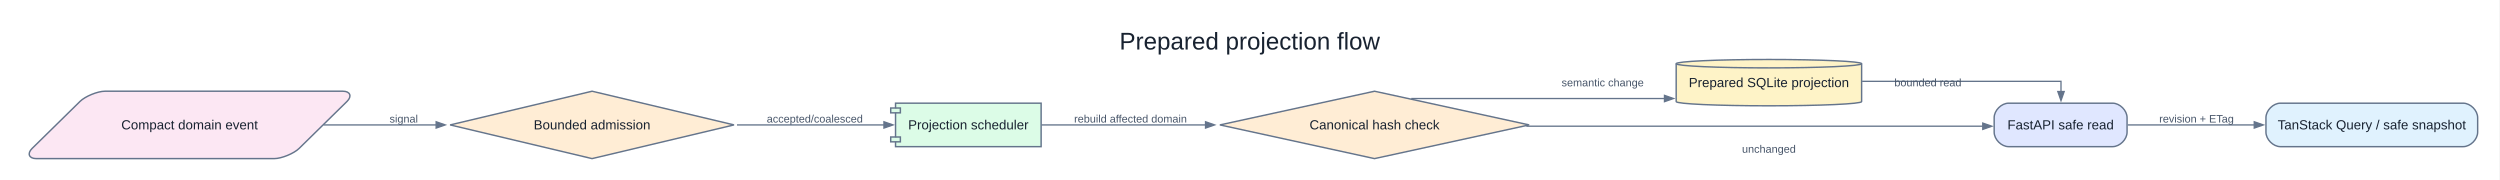
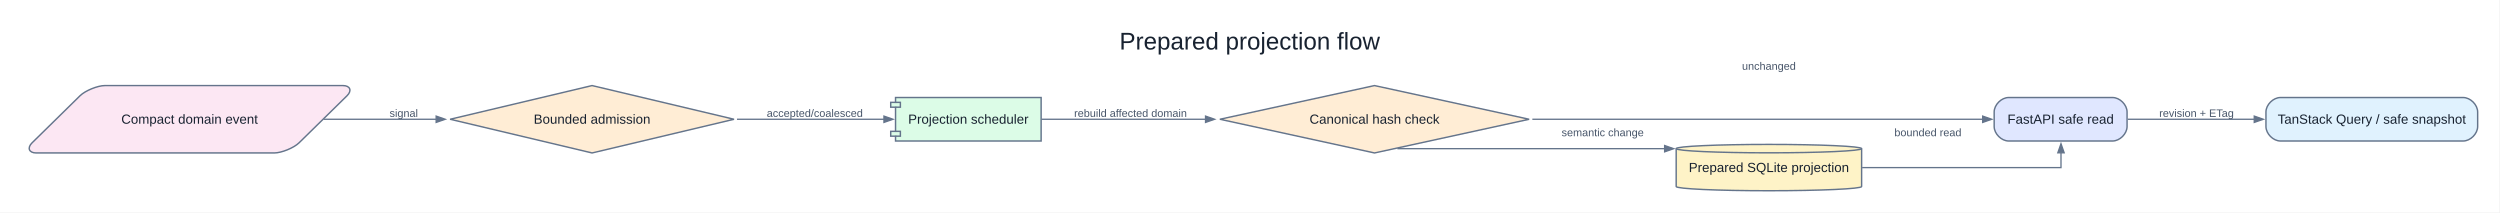
- <svg xmlns="http://www.w3.org/2000/svg" xmlns:xlink="http://www.w3.org/1999/xlink" id="pocketlab-projection-flow-light" role="img" aria-labelledby="pocketlab-projection-flow-light-title pocketlab-projection-flow-light-desc" width="2070pt" height="149pt" viewBox="0.00 0.00 2070.00 149.00">
-   <g id="graph0" class="graph" transform="scale(1 1) rotate(0) translate(18 131.33)">
-     <polygon fill="#ffffff" stroke="none" points="-18,18 -18,-131.33 2051.5,-131.33 2051.5,18 -18,18" />
-     <text xml:space="preserve" text-anchor="middle" x="1016.75" y="-90.33" font-family="Arial" font-size="20.00" fill="#182230">Prepared projection flow</text>
+ <svg xmlns="http://www.w3.org/2000/svg" xmlns:xlink="http://www.w3.org/1999/xlink" id="pocketlab-projection-flow-light" role="img" aria-labelledby="pocketlab-projection-flow-light-title pocketlab-projection-flow-light-desc" width="2070pt" height="176pt" viewBox="0.00 0.00 2070.00 176.00">
+   <g id="graph0" class="graph" transform="scale(1 1) rotate(0) translate(18 157.93)">
+     <polygon fill="#ffffff" stroke="none" points="-18,18 -18,-157.93 2051.5,-157.93 2051.5,18 -18,18" />
+     <text xml:space="preserve" text-anchor="middle" x="1016.75" y="-116.93" font-family="Arial" font-size="20.00" fill="#182230">Prepared projection flow</text>
+     <g id="edge1" class="edge">
+       <g id="a_edge1">
+         <a xlink:title="accepted/coalesced">
+           <path fill="none" stroke="#64748b" stroke-width="1.1" d="M592.23,-59.18C592.23,-59.18 713.91,-59.18 713.91,-59.18" />
+           <polygon fill="#64748b" stroke="#64748b" stroke-width="1.1" points="713.91,-61.81 721.41,-59.18 713.91,-56.56 713.91,-61.81" />
+         </a>
+       </g>
+       <text xml:space="preserve" text-anchor="middle" x="656.64" y="-61.13" font-family="Arial" font-size="9.00" fill="#475569">accepted/coalesced</text>
+     </g>
+     <g id="edge2" class="edge">
+       <g id="a_edge2">
+         <a xlink:title="revision + ETag">
+           <path fill="none" stroke="#64748b" stroke-width="1.1" d="M1743.79,-59.18C1743.79,-59.18 1848.52,-59.18 1848.52,-59.18" />
+           <polygon fill="#64748b" stroke="#64748b" stroke-width="1.1" points="1848.52,-61.81 1856.02,-59.18 1848.52,-56.56 1848.52,-61.81" />
+         </a>
+       </g>
+       <text xml:space="preserve" text-anchor="middle" x="1800.71" y="-61.13" font-family="Arial" font-size="9.00" fill="#475569">revision + ETag</text>
+     </g>
+     <g id="edge3" class="edge">
+       <g id="a_edge3">
+         <a xlink:title="unchanged">
+           <path fill="none" stroke="#64748b" stroke-width="1.1" d="M1250.78,-59.18C1250.78,-59.18 1623.66,-59.18 1623.66,-59.18" />
+           <polygon fill="#64748b" stroke="#64748b" stroke-width="1.1" points="1623.66,-61.81 1631.16,-59.18 1623.66,-56.56 1623.66,-61.81" />
+         </a>
+       </g>
+       <text xml:space="preserve" text-anchor="middle" x="1446.65" y="-100.13" font-family="Arial" font-size="9.00" fill="#475569">unchanged</text>
+     </g>
+     <g id="edge4" class="edge">
+       <g id="a_edge4">
+         <a xlink:title="semantic change">
+           <path fill="none" stroke="#64748b" stroke-width="1.1" d="M1139.06,-34.82C1139.06,-34.82 1360.31,-34.82 1360.31,-34.82" />
+           <polygon fill="#64748b" stroke="#64748b" stroke-width="1.1" points="1360.31,-37.45 1367.81,-34.82 1360.31,-32.2 1360.31,-37.45" />
+         </a>
+       </g>
+       <text xml:space="preserve" text-anchor="middle" x="1309.01" y="-45.13" font-family="Arial" font-size="9.00" fill="#475569">semantic change</text>
+     </g>
+     <g id="edge5" class="edge">
+       <g id="a_edge5">
+         <a xlink:title="signal">
+           <path fill="none" stroke="#64748b" stroke-width="1.1" d="M249.94,-59.18C249.94,-59.18 343.13,-59.18 343.13,-59.18" />
+           <polygon fill="#64748b" stroke="#64748b" stroke-width="1.1" points="343.13,-61.81 350.63,-59.18 343.13,-56.56 343.13,-61.81" />
+         </a>
+       </g>
+       <text xml:space="preserve" text-anchor="middle" x="316.31" y="-61.13" font-family="Arial" font-size="9.00" fill="#475569">signal</text>
+     </g>
+     <g id="edge6" class="edge">
+       <g id="a_edge6">
+         <a xlink:title="bounded read">
+           <path fill="none" stroke="#64748b" stroke-width="1.1" d="M1523.84,-19.18C1594.62,-19.18 1688.5,-19.18 1688.5,-19.18 1688.5,-19.18 1688.5,-31.42 1688.5,-31.42" />
+           <polygon fill="#64748b" stroke="#64748b" stroke-width="1.1" points="1685.88,-31.42 1688.5,-38.92 1691.13,-31.42 1685.88,-31.42" />
+         </a>
+       </g>
+       <text xml:space="preserve" text-anchor="middle" x="1578.3" y="-45.13" font-family="Arial" font-size="9.00" fill="#475569">bounded read</text>
+     </g>
+     <g id="edge7" class="edge">
+       <g id="a_edge7">
+         <a xlink:title="rebuild affected domain">
+           <path fill="none" stroke="#64748b" stroke-width="1.1" d="M844.3,-59.18C844.3,-59.18 980.18,-59.18 980.18,-59.18" />
+           <polygon fill="#64748b" stroke="#64748b" stroke-width="1.1" points="980.18,-61.81 987.68,-59.18 980.18,-56.56 980.18,-61.81" />
+         </a>
+       </g>
+       <text xml:space="preserve" text-anchor="middle" x="918.05" y="-61.13" font-family="Arial" font-size="9.00" fill="#475569">rebuild affected domain</text>
+     </g>
    <g id="node1" class="node">
      <g id="a_node1">
-         <a xlink:href="../../generated/development/lite-events/" xlink:title="Compact domain event. Canonical events are admitted through bounded schedulers and promoted atomically to prepared SQLite reads." target="_top">
-           <path fill="#fce7f3" stroke="#64748b" stroke-width="1.2" d="M265.93,-55.8C265.93,-55.8 68.87,-55.8 68.87,-55.8 62.87,-55.8 52.59,-51.6 48.3,-47.4 48.3,-47.4 8.57,-8.4 8.57,-8.4 4.28,-4.2 6,0 12,0 12,0 209.06,0 209.06,0 215.06,0 225.35,-4.2 229.63,-8.4 229.63,-8.4 269.37,-47.4 269.37,-47.4 273.65,-51.6 271.93,-55.8 265.93,-55.8" />
-           <text xml:space="preserve" text-anchor="middle" x="138.97" y="-24.2" font-family="Arial" font-size="11.00" fill="#182230">Compact domain event</text>
+         <a xlink:href="../../generated/development/projection-catalog/" xlink:title="Bounded admission. Canonical events are admitted through bounded schedulers and promoted atomically to prepared SQLite reads." target="_top">
+           <polygon fill="#ffedd5" stroke="#64748b" stroke-width="1.2" points="472.22,-87.08 354.68,-59.18 472.22,-31.28 589.76,-59.18 472.22,-87.08" />
+           <text xml:space="preserve" text-anchor="middle" x="472.22" y="-55.48" font-family="Arial" font-size="11.00" fill="#182230">Bounded admission</text>
        </a>
      </g>
    </g>
    <g id="node2" class="node">
      <g id="a_node2">
-         <a xlink:href="../../generated/development/projection-catalog/" xlink:title="Bounded admission. Canonical events are admitted through bounded schedulers and promoted atomically to prepared SQLite reads." target="_top">
-           <polygon fill="#ffedd5" stroke="#64748b" stroke-width="1.2" points="472.22,-55.8 354.68,-27.9 472.22,0 589.76,-27.9 472.22,-55.8" />
-           <text xml:space="preserve" text-anchor="middle" x="472.22" y="-24.2" font-family="Arial" font-size="11.00" fill="#182230">Bounded admission</text>
+         <a xlink:href="../../reference/api/lite-api/" xlink:title="FastAPI safe read. Canonical events are admitted through bounded schedulers and promoted atomically to prepared SQLite reads." target="_top">
+           <path fill="#e0e7ff" stroke="#64748b" stroke-width="1.2" d="M1731.21,-77.18C1731.21,-77.18 1645.17,-77.18 1645.17,-77.18 1639.17,-77.18 1633.17,-71.18 1633.17,-65.18 1633.17,-65.18 1633.17,-53.18 1633.17,-53.18 1633.17,-47.18 1639.17,-41.18 1645.17,-41.18 1645.17,-41.18 1731.21,-41.18 1731.21,-41.18 1737.21,-41.18 1743.21,-47.18 1743.21,-53.18 1743.21,-53.18 1743.21,-65.18 1743.21,-65.18 1743.21,-71.18 1737.21,-77.18 1731.21,-77.18" />
+           <text xml:space="preserve" text-anchor="middle" x="1688.19" y="-55.48" font-family="Arial" font-size="11.00" fill="#182230">FastAPI safe read</text>
        </a>
      </g>
    </g>
-     <g id="edge1" class="edge">
-       <g id="a_edge1">
-         <a xlink:title="signal">
-           <path fill="none" stroke="#64748b" stroke-width="1.1" d="M249.94,-27.9C249.94,-27.9 343.13,-27.9 343.13,-27.9" />
-           <polygon fill="#64748b" stroke="#64748b" stroke-width="1.1" points="343.13,-30.53 350.63,-27.9 343.13,-25.28 343.13,-30.53" />
-         </a>
-       </g>
-       <text xml:space="preserve" text-anchor="middle" x="316.31" y="-29.85" font-family="Arial" font-size="9.00" fill="#475569">signal</text>
-     </g>
    <g id="node3" class="node">
      <g id="a_node3">
-         <a xlink:href="../../generated/development/projection-catalog/" xlink:title="Projection scheduler. Canonical events are admitted through bounded schedulers and promoted atomically to prepared SQLite reads." target="_top">
-           <polygon fill="#dcfce7" stroke="#64748b" stroke-width="1.2" points="844.05,-45.9 723.51,-45.9 723.51,-41.9 719.51,-41.9 719.51,-37.9 723.51,-37.9 723.51,-17.9 719.51,-17.9 719.51,-13.9 723.51,-13.9 723.51,-9.9 844.05,-9.9 844.05,-45.9" />
-           <polyline fill="none" stroke="#64748b" stroke-width="1.2" points="723.51,-41.9 727.51,-41.9 727.51,-37.9 723.51,-37.9" />
-           <polyline fill="none" stroke="#64748b" stroke-width="1.2" points="723.51,-17.9 727.51,-17.9 727.51,-13.9 723.51,-13.9" />
-           <text xml:space="preserve" text-anchor="middle" x="783.78" y="-24.2" font-family="Arial" font-size="11.00" fill="#182230">Projection scheduler</text>
+         <a xlink:href="../../generated/development/projection-catalog/" xlink:title="Canonical hash check. Canonical events are admitted through bounded schedulers and promoted atomically to prepared SQLite reads." target="_top">
+           <polygon fill="#ffedd5" stroke="#64748b" stroke-width="1.2" points="1120.09,-87.08 992.05,-59.18 1120.09,-31.28 1248.13,-59.18 1120.09,-87.08" />
+           <text xml:space="preserve" text-anchor="middle" x="1120.09" y="-55.48" font-family="Arial" font-size="11.00" fill="#182230">Canonical hash check</text>
        </a>
      </g>
    </g>
-     <g id="edge2" class="edge">
-       <g id="a_edge2">
-         <a xlink:title="accepted/coalesced">
-           <path fill="none" stroke="#64748b" stroke-width="1.1" d="M592.23,-27.9C592.23,-27.9 713.91,-27.9 713.91,-27.9" />
-           <polygon fill="#64748b" stroke="#64748b" stroke-width="1.1" points="713.91,-30.53 721.41,-27.9 713.91,-25.28 713.91,-30.53" />
+     <g id="node4" class="node">
+       <g id="a_node4">
+         <a xlink:href="../../generated/development/lite-events/" xlink:title="Compact domain event. Canonical events are admitted through bounded schedulers and promoted atomically to prepared SQLite reads." target="_top">
+           <path fill="#fce7f3" stroke="#64748b" stroke-width="1.2" d="M265.93,-87.08C265.93,-87.08 68.87,-87.08 68.87,-87.08 62.87,-87.08 52.59,-82.88 48.3,-78.68 48.3,-78.68 8.57,-39.69 8.57,-39.69 4.28,-35.48 6,-31.28 12,-31.28 12,-31.28 209.06,-31.28 209.06,-31.28 215.06,-31.28 225.35,-35.48 229.63,-39.69 229.63,-39.69 269.37,-78.68 269.37,-78.68 273.65,-82.88 271.93,-87.08 265.93,-87.08" />
+           <text xml:space="preserve" text-anchor="middle" x="138.97" y="-55.48" font-family="Arial" font-size="11.00" fill="#182230">Compact domain event</text>
        </a>
      </g>
-       <text xml:space="preserve" text-anchor="middle" x="656.64" y="-29.85" font-family="Arial" font-size="9.00" fill="#475569">accepted/coalesced</text>
-     </g>
-     <g id="node4" class="node">
-       <g id="a_node4">
-         <a xlink:href="../../generated/development/projection-catalog/" xlink:title="Canonical hash check. Canonical events are admitted through bounded schedulers and promoted atomically to prepared SQLite reads." target="_top">
-           <polygon fill="#ffedd5" stroke="#64748b" stroke-width="1.2" points="1120.09,-55.8 992.05,-27.9 1120.09,0 1248.13,-27.9 1120.09,-55.8" />
-           <text xml:space="preserve" text-anchor="middle" x="1120.09" y="-24.2" font-family="Arial" font-size="11.00" fill="#182230">Canonical hash check</text>
-         </a>
-       </g>
-     </g>
-     <g id="edge3" class="edge">
-       <g id="a_edge3">
-         <a xlink:title="rebuild affected domain">
-           <path fill="none" stroke="#64748b" stroke-width="1.1" d="M844.3,-27.9C844.3,-27.9 980.18,-27.9 980.18,-27.9" />
-           <polygon fill="#64748b" stroke="#64748b" stroke-width="1.1" points="980.18,-30.53 987.68,-27.9 980.18,-25.28 980.18,-30.53" />
-         </a>
-       </g>
-       <text xml:space="preserve" text-anchor="middle" x="918.05" y="-29.85" font-family="Arial" font-size="9.00" fill="#475569">rebuild affected domain</text>
    </g>
    <g id="node5" class="node">
      <g id="a_node5">
        <a xlink:href="../../generated/development/lite-sqlite-schema/" xlink:title="Prepared SQLite projection. Canonical events are admitted through bounded schedulers and promoted atomically to prepared SQLite reads." target="_top">
-           <path fill="#fef3c7" stroke="#64748b" stroke-width="1.2" d="M1523.42,-78.59C1523.42,-80.52 1489.01,-82.08 1446.65,-82.08 1404.29,-82.08 1369.88,-80.52 1369.88,-78.59 1369.88,-78.59 1369.88,-47.21 1369.88,-47.21 1369.88,-45.28 1404.29,-43.72 1446.65,-43.72 1489.01,-43.72 1523.42,-45.28 1523.42,-47.21 1523.42,-47.21 1523.42,-78.59 1523.42,-78.59" />
-           <path fill="none" stroke="#64748b" stroke-width="1.2" d="M1523.42,-78.59C1523.42,-76.67 1489.01,-75.11 1446.65,-75.11 1404.29,-75.11 1369.88,-76.67 1369.88,-78.59" />
-           <text xml:space="preserve" text-anchor="middle" x="1446.65" y="-59.2" font-family="Arial" font-size="11.00" fill="#182230">Prepared SQLite projection</text>
+           <path fill="#fef3c7" stroke="#64748b" stroke-width="1.2" d="M1523.42,-34.88C1523.42,-36.8 1489.01,-38.36 1446.65,-38.36 1404.29,-38.36 1369.88,-36.8 1369.88,-34.88 1369.88,-34.88 1369.88,-3.49 1369.88,-3.49 1369.88,-1.56 1404.29,0 1446.65,0 1489.01,0 1523.42,-1.56 1523.42,-3.49 1523.42,-3.49 1523.42,-34.88 1523.42,-34.88" />
+           <path fill="none" stroke="#64748b" stroke-width="1.2" d="M1523.42,-34.88C1523.42,-32.95 1489.01,-31.39 1446.65,-31.39 1404.29,-31.39 1369.88,-32.95 1369.88,-34.88" />
+           <text xml:space="preserve" text-anchor="middle" x="1446.65" y="-15.48" font-family="Arial" font-size="11.00" fill="#182230">Prepared SQLite projection</text>
        </a>
      </g>
    </g>
-     <g id="edge4" class="edge">
-       <g id="a_edge4">
-         <a xlink:title="semantic change">
-           <path fill="none" stroke="#64748b" stroke-width="1.1" d="M1150.52,-49.76C1150.52,-49.76 1360.18,-49.76 1360.18,-49.76" />
-           <polygon fill="#64748b" stroke="#64748b" stroke-width="1.1" points="1360.18,-52.38 1367.68,-49.76 1360.18,-47.13 1360.18,-52.38" />
+     <g id="node6" class="node">
+       <g id="a_node6">
+         <a xlink:href="../../generated/development/projection-catalog/" xlink:title="Projection scheduler. Canonical events are admitted through bounded schedulers and promoted atomically to prepared SQLite reads." target="_top">
+           <polygon fill="#dcfce7" stroke="#64748b" stroke-width="1.2" points="844.05,-77.18 723.51,-77.18 723.51,-73.18 719.51,-73.18 719.51,-69.18 723.51,-69.18 723.51,-49.18 719.51,-49.18 719.51,-45.18 723.51,-45.18 723.51,-41.18 844.05,-41.18 844.05,-77.18" />
+           <polyline fill="none" stroke="#64748b" stroke-width="1.2" points="723.51,-73.18 727.51,-73.18 727.51,-69.18 723.51,-69.18" />
+           <polyline fill="none" stroke="#64748b" stroke-width="1.2" points="723.51,-49.18 727.51,-49.18 727.51,-45.18 723.51,-45.18" />
+           <text xml:space="preserve" text-anchor="middle" x="783.78" y="-55.48" font-family="Arial" font-size="11.00" fill="#182230">Projection scheduler</text>
        </a>
      </g>
-       <text xml:space="preserve" text-anchor="middle" x="1309.01" y="-59.85" font-family="Arial" font-size="9.00" fill="#475569">semantic change</text>
-     </g>
-     <g id="node6" class="node">
-       <g id="a_node6">
-         <a xlink:href="../../reference/api/lite-api/" xlink:title="FastAPI safe read. Canonical events are admitted through bounded schedulers and promoted atomically to prepared SQLite reads." target="_top">
-           <path fill="#e0e7ff" stroke="#64748b" stroke-width="1.2" d="M1731.21,-45.9C1731.21,-45.9 1645.17,-45.9 1645.17,-45.9 1639.17,-45.9 1633.17,-39.9 1633.17,-33.9 1633.17,-33.9 1633.17,-21.9 1633.17,-21.9 1633.17,-15.9 1639.17,-9.9 1645.17,-9.9 1645.17,-9.9 1731.21,-9.9 1731.21,-9.9 1737.21,-9.9 1743.21,-15.9 1743.21,-21.9 1743.21,-21.9 1743.21,-33.9 1743.21,-33.9 1743.21,-39.9 1737.21,-45.9 1731.21,-45.9" />
-           <text xml:space="preserve" text-anchor="middle" x="1688.19" y="-24.2" font-family="Arial" font-size="11.00" fill="#182230">FastAPI safe read</text>
-         </a>
-       </g>
-     </g>
-     <g id="edge5" class="edge">
-       <g id="a_edge5">
-         <a xlink:title="unchanged">
-           <path fill="none" stroke="#64748b" stroke-width="1.1" d="M1245.82,-26.81C1245.82,-26.81 1623.73,-26.81 1623.73,-26.81" />
-           <polygon fill="#64748b" stroke="#64748b" stroke-width="1.1" points="1623.73,-29.43 1631.23,-26.81 1623.73,-24.18 1623.73,-29.43" />
-         </a>
-       </g>
-       <text xml:space="preserve" text-anchor="middle" x="1446.65" y="-4.85" font-family="Arial" font-size="9.00" fill="#475569">unchanged</text>
-     </g>
-     <g id="edge6" class="edge">
-       <g id="a_edge6">
-         <a xlink:title="bounded read">
-           <path fill="none" stroke="#64748b" stroke-width="1.1" d="M1523.84,-63.99C1594.62,-63.99 1688.5,-63.99 1688.5,-63.99 1688.5,-63.99 1688.5,-55.53 1688.5,-55.53" />
-           <polygon fill="#64748b" stroke="#64748b" stroke-width="1.1" points="1691.13,-55.53 1688.5,-48.03 1685.88,-55.53 1691.13,-55.53" />
-         </a>
-       </g>
-       <text xml:space="preserve" text-anchor="middle" x="1578.3" y="-59.85" font-family="Arial" font-size="9.00" fill="#475569">bounded read</text>
    </g>
    <g id="node7" class="node">
      <g id="a_node7">
        <a xlink:href="../../generated/development/projection-catalog/" xlink:title="TanStack Query / safe snapshot. Canonical events are admitted through bounded schedulers and promoted atomically to prepared SQLite reads." target="_top">
-           <path fill="#e0f2fe" stroke="#64748b" stroke-width="1.2" d="M2021.5,-45.9C2021.5,-45.9 1870.21,-45.9 1870.21,-45.9 1864.21,-45.9 1858.21,-39.9 1858.21,-33.9 1858.21,-33.9 1858.21,-21.9 1858.21,-21.9 1858.21,-15.9 1864.21,-9.9 1870.21,-9.9 1870.21,-9.9 2021.5,-9.9 2021.5,-9.9 2027.5,-9.9 2033.5,-15.9 2033.5,-21.9 2033.5,-21.9 2033.5,-33.9 2033.5,-33.9 2033.5,-39.9 2027.5,-45.9 2021.5,-45.9" />
-           <text xml:space="preserve" text-anchor="middle" x="1945.86" y="-24.2" font-family="Arial" font-size="11.00" fill="#182230">TanStack Query / safe snapshot</text>
+           <path fill="#e0f2fe" stroke="#64748b" stroke-width="1.2" d="M2021.5,-77.18C2021.5,-77.18 1870.21,-77.18 1870.21,-77.18 1864.21,-77.18 1858.21,-71.18 1858.21,-65.18 1858.21,-65.18 1858.21,-53.18 1858.21,-53.18 1858.21,-47.18 1864.21,-41.18 1870.21,-41.18 1870.21,-41.18 2021.5,-41.18 2021.5,-41.18 2027.5,-41.18 2033.5,-47.18 2033.5,-53.18 2033.5,-53.18 2033.5,-65.18 2033.5,-65.18 2033.5,-71.18 2027.5,-77.18 2021.5,-77.18" />
+           <text xml:space="preserve" text-anchor="middle" x="1945.86" y="-55.48" font-family="Arial" font-size="11.00" fill="#182230">TanStack Query / safe snapshot</text>
        </a>
      </g>
    </g>
-     <g id="edge7" class="edge">
-       <g id="a_edge7">
-         <a xlink:title="revision + ETag">
-           <path fill="none" stroke="#64748b" stroke-width="1.1" d="M1743.79,-27.9C1743.79,-27.9 1848.52,-27.9 1848.52,-27.9" />
-           <polygon fill="#64748b" stroke="#64748b" stroke-width="1.1" points="1848.52,-30.53 1856.02,-27.9 1848.52,-25.28 1848.52,-30.53" />
-         </a>
-       </g>
-       <text xml:space="preserve" text-anchor="middle" x="1800.71" y="-29.85" font-family="Arial" font-size="9.00" fill="#475569">revision + ETag</text>
-     </g>
  </g>
</svg>
